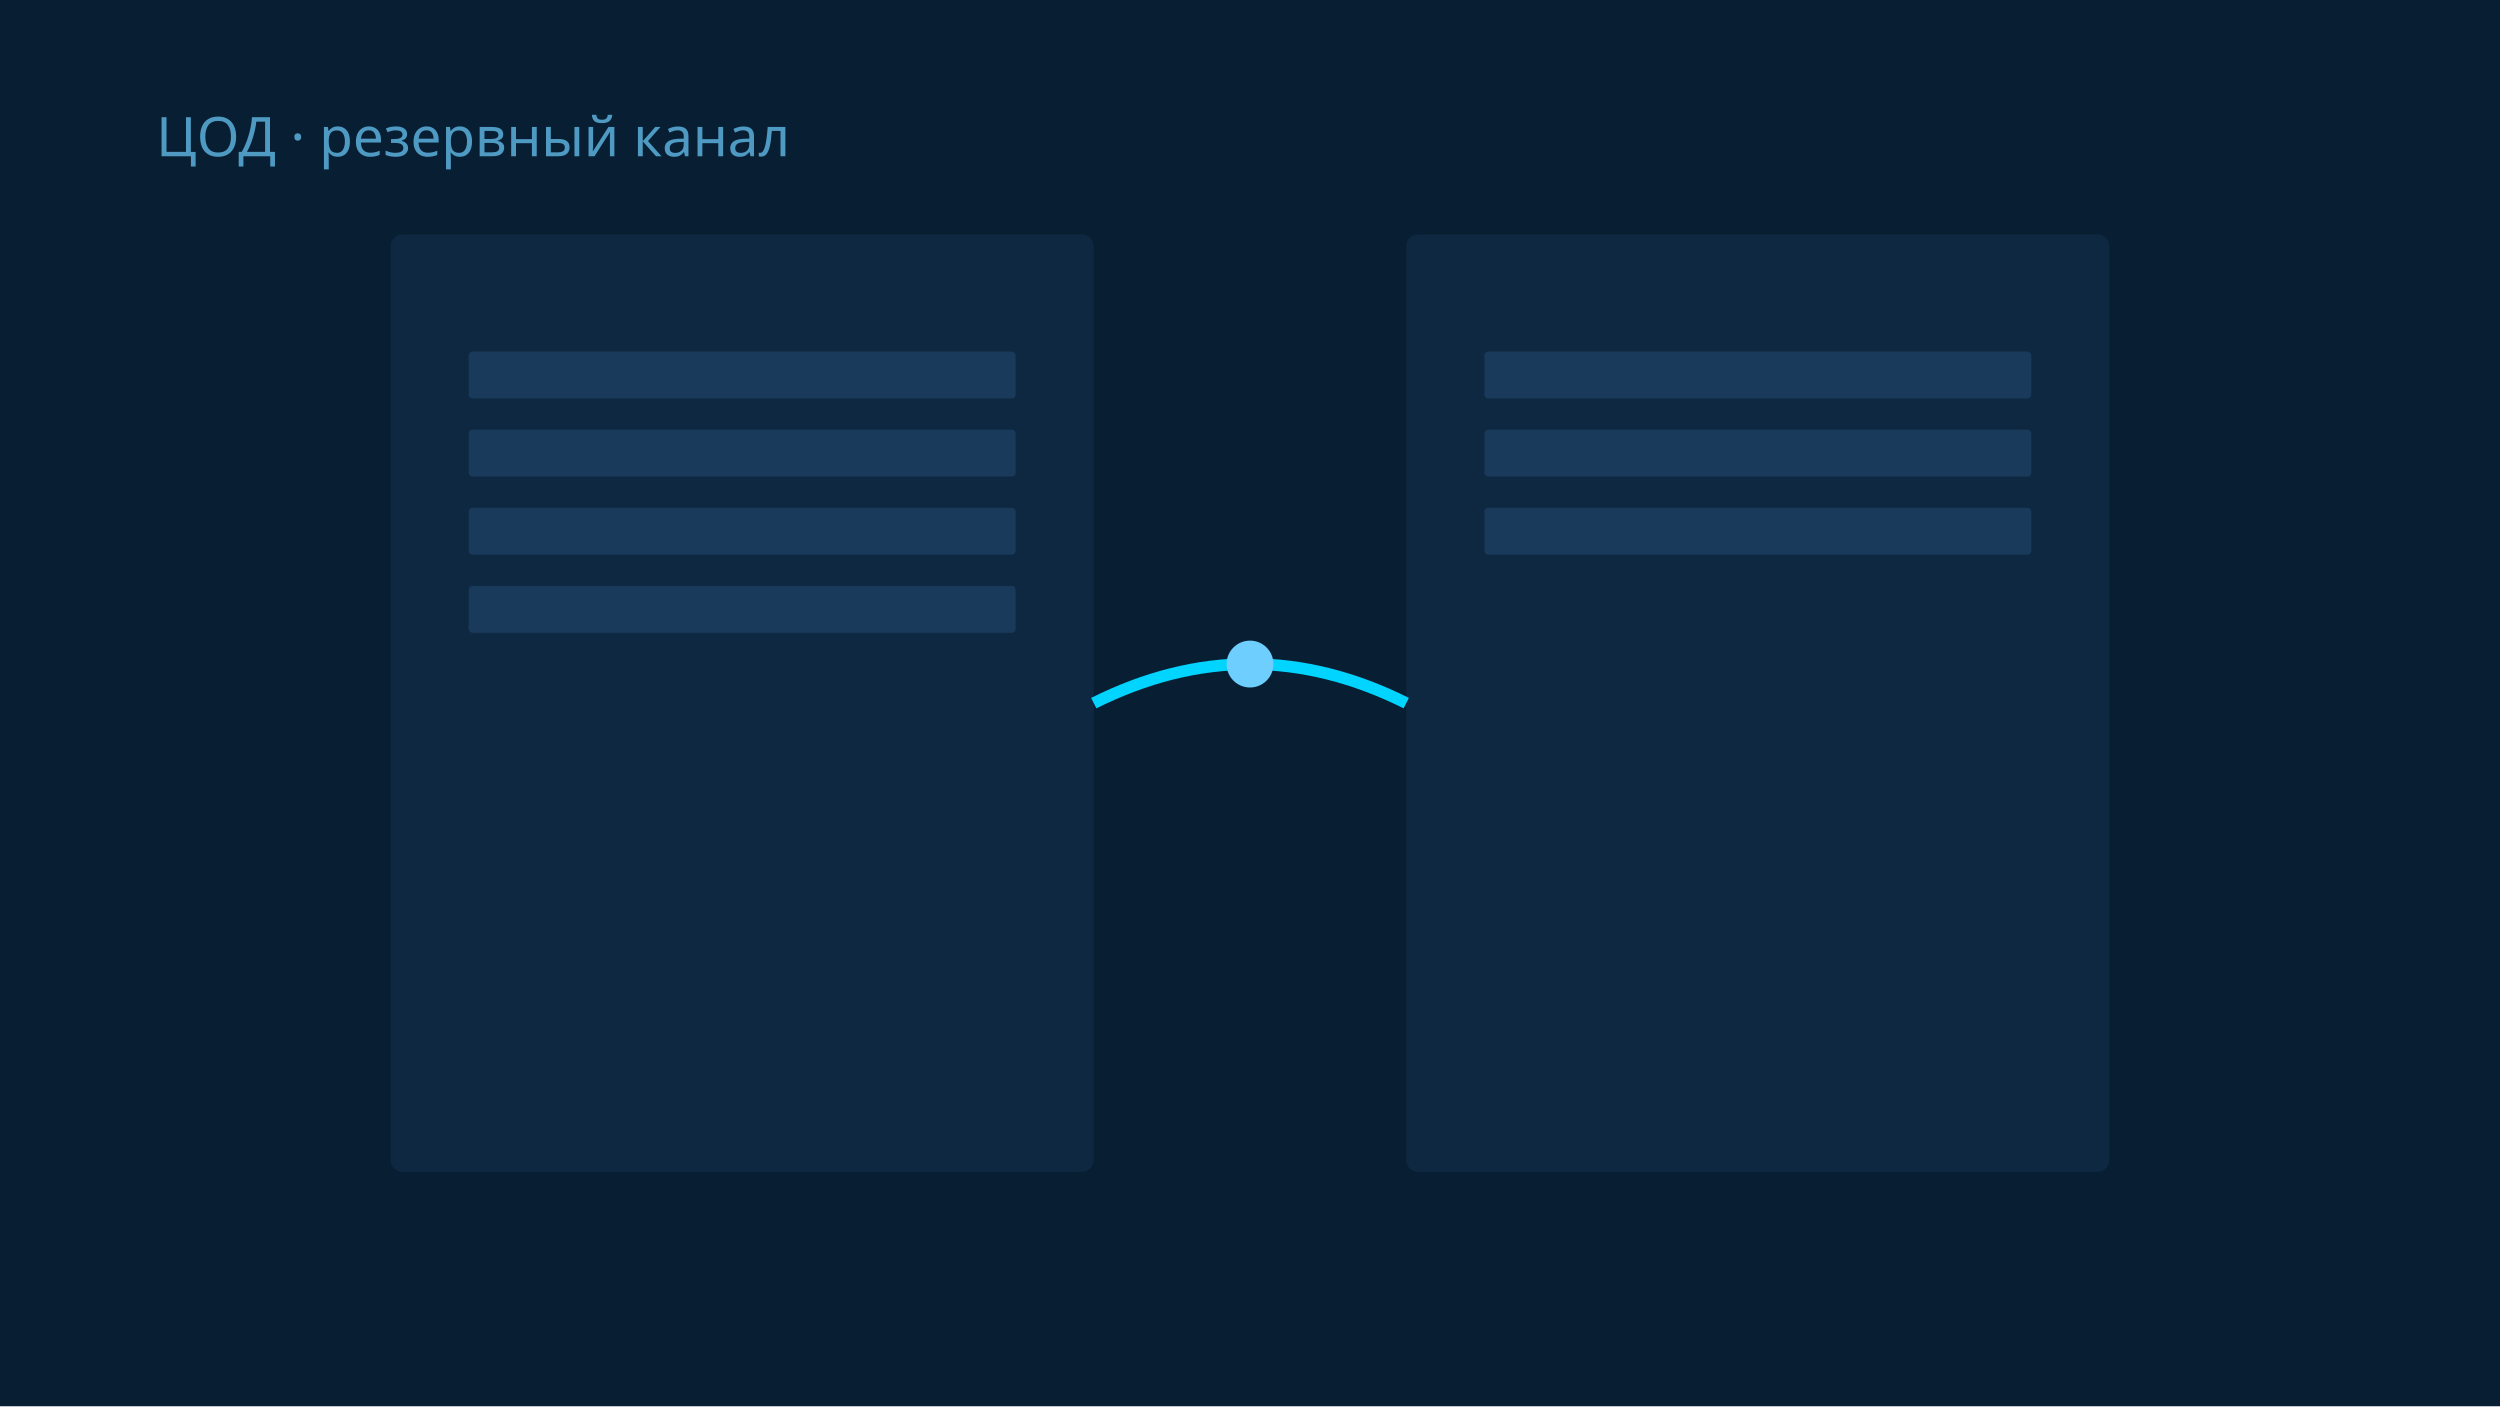
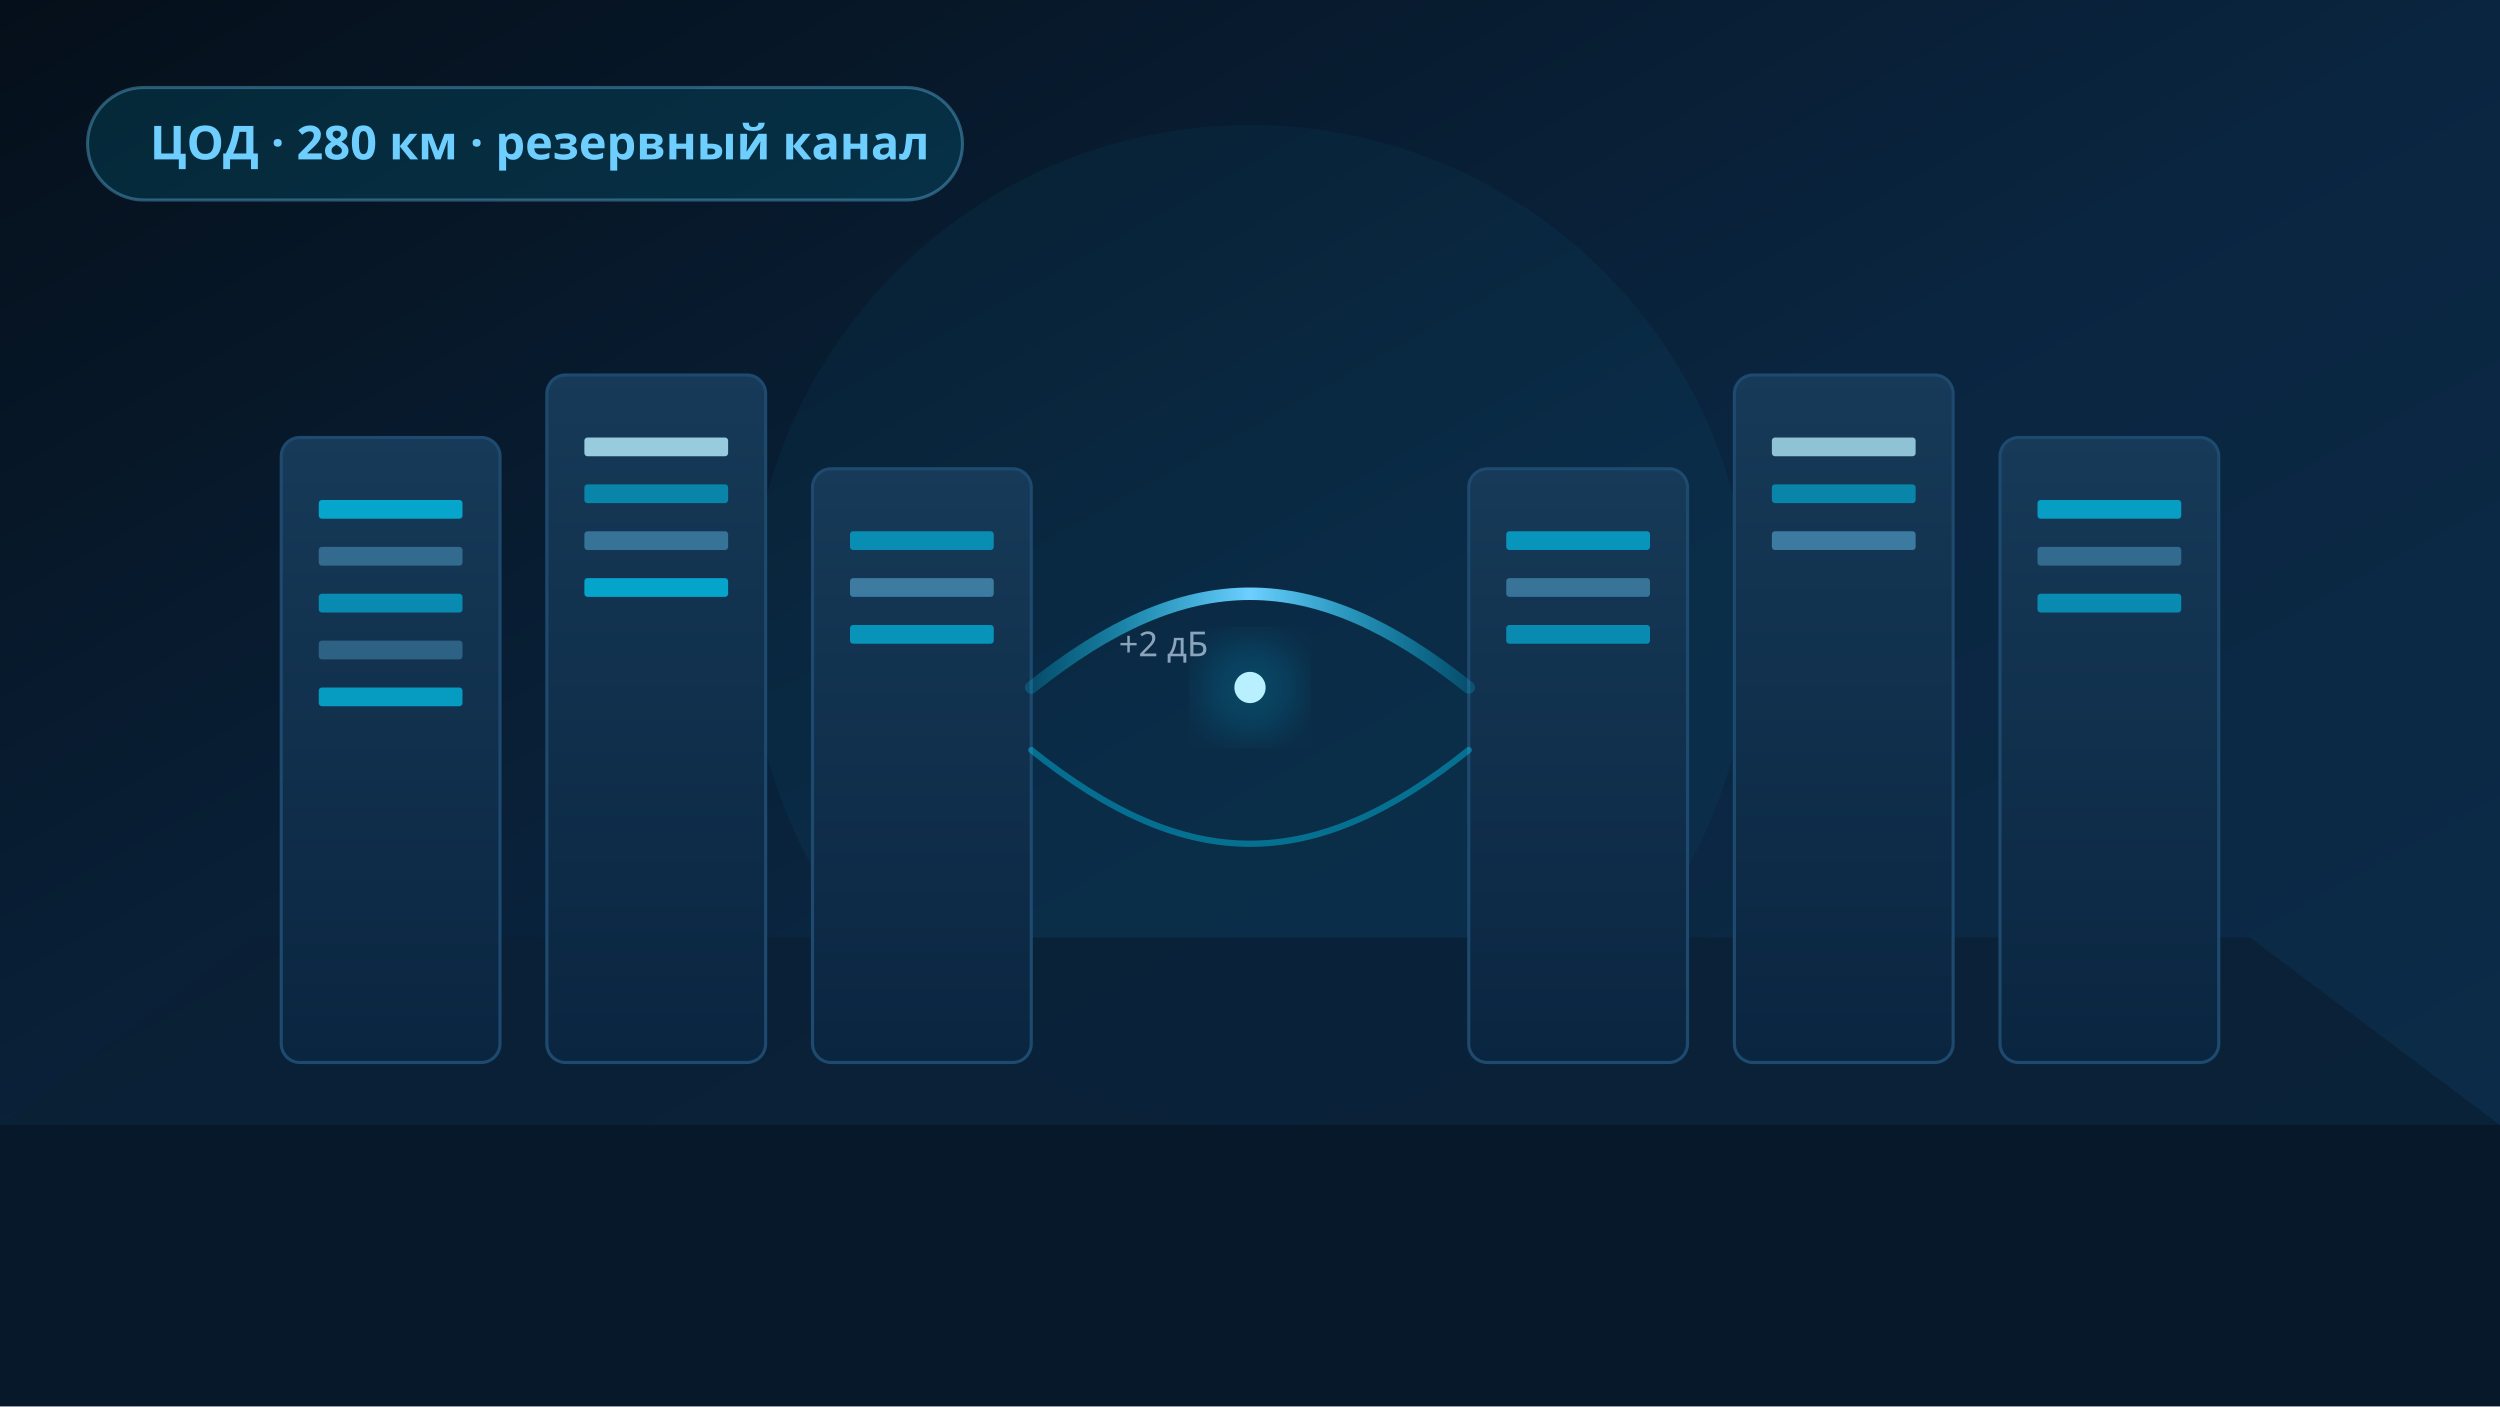
- <svg xmlns="http://www.w3.org/2000/svg" viewBox="0 0 640 360">
-   <rect width="640" height="360" fill="#071e33" />
-   <rect x="100" y="60" width="180" height="240" fill="#0d2840" rx="3" />
-   <rect x="360" y="60" width="180" height="240" fill="#0d2840" rx="3" />
-   <rect x="120" y="90" width="140" height="12" fill="#1a3a5c" rx="1" />
-   <rect x="120" y="110" width="140" height="12" fill="#1a3a5c" rx="1" />
-   <rect x="120" y="130" width="140" height="12" fill="#1a3a5c" rx="1" />
-   <rect x="120" y="150" width="140" height="12" fill="#1a3a5c" rx="1" />
-   <rect x="380" y="90" width="140" height="12" fill="#1a3a5c" rx="1" />
-   <rect x="380" y="110" width="140" height="12" fill="#1a3a5c" rx="1" />
-   <rect x="380" y="130" width="140" height="12" fill="#1a3a5c" rx="1" />
-   <path d="M280 180 Q320 160 360 180" stroke="#00D4FF" stroke-width="3" fill="none" />
-   <circle cx="320" cy="170" r="6" fill="#6ECFFF" />
-   <text x="40" y="40" fill="#6ECFFF" font-family="system-ui" font-size="14" opacity="0.7">ЦОД · резервный канал</text>
+ <svg xmlns="http://www.w3.org/2000/svg" viewBox="0 0 800 450" fill="none">
+   <defs>
+     <linearGradient id="dc-bg" x1="0" y1="0" x2="1" y2="1">
+       <stop stop-color="#050f1a" />
+       <stop offset="0.5" stop-color="#0A2540" />
+       <stop offset="1" stop-color="#0c2d4a" />
+     </linearGradient>
+     <linearGradient id="dc-rack" x1="0" y1="0" x2="0" y2="1">
+       <stop stop-color="#163a58" />
+       <stop offset="1" stop-color="#0A2540" />
+     </linearGradient>
+     <linearGradient id="dc-link" x1="0" y1="0" x2="1" y2="0">
+       <stop stop-color="#00D4FF" stop-opacity="0.2" />
+       <stop offset="0.5" stop-color="#6ECFFF" />
+       <stop offset="1" stop-color="#00D4FF" stop-opacity="0.2" />
+     </linearGradient>
+     <filter id="dc-glow">
+       <feGaussianBlur stdDeviation="6" />
+     </filter>
+   </defs>
+   <rect width="800" height="450" fill="url(#dc-bg)" />
+   <circle cx="400" cy="200" r="160" fill="#00D4FF" opacity="0.04" />
+   <path d="M0 360 L800 360 L800 450 L0 450Z" fill="#061829" />
+   <path d="M0 360 L80 300 H720 L800 360Z" fill="#0a1f35" opacity="0.8" />
+   <g>
+     <rect x="90" y="140" width="70" height="200" rx="6" fill="url(#dc-rack)" stroke="#1e4a6f" />
+     <rect x="175" y="120" width="70" height="220" rx="6" fill="url(#dc-rack)" stroke="#1e4a6f" />
+     <rect x="260" y="150" width="70" height="190" rx="6" fill="url(#dc-rack)" stroke="#1e4a6f" />
+   </g>
+   <g>
+     <rect x="470" y="150" width="70" height="190" rx="6" fill="url(#dc-rack)" stroke="#1e4a6f" />
+     <rect x="555" y="120" width="70" height="220" rx="6" fill="url(#dc-rack)" stroke="#1e4a6f" />
+     <rect x="640" y="140" width="70" height="200" rx="6" fill="url(#dc-rack)" stroke="#1e4a6f" />
+   </g>
+   <g>
+     <rect x="102" y="160" width="46" height="6" rx="1" fill="#00D4FF" opacity="0.7" />
+     <rect x="102" y="175" width="46" height="6" rx="1" fill="#6ECFFF" opacity="0.35" />
+     <rect x="102" y="190" width="46" height="6" rx="1" fill="#00D4FF" opacity="0.55" />
+     <rect x="102" y="205" width="46" height="6" rx="1" fill="#6ECFFF" opacity="0.3" />
+     <rect x="102" y="220" width="46" height="6" rx="1" fill="#00D4FF" opacity="0.65" />
+     <rect x="187" y="140" width="46" height="6" rx="1" fill="#B8F0FF" opacity="0.8" />
+     <rect x="187" y="155" width="46" height="6" rx="1" fill="#00D4FF" opacity="0.5" />
+     <rect x="187" y="170" width="46" height="6" rx="1" fill="#6ECFFF" opacity="0.4" />
+     <rect x="187" y="185" width="46" height="6" rx="1" fill="#00D4FF" opacity="0.7" />
+     <rect x="272" y="170" width="46" height="6" rx="1" fill="#00D4FF" opacity="0.55" />
+     <rect x="272" y="185" width="46" height="6" rx="1" fill="#6ECFFF" opacity="0.45" />
+     <rect x="272" y="200" width="46" height="6" rx="1" fill="#00D4FF" opacity="0.6" />
+     <rect x="482" y="170" width="46" height="6" rx="1" fill="#00D4FF" opacity="0.6" />
+     <rect x="482" y="185" width="46" height="6" rx="1" fill="#6ECFFF" opacity="0.4" />
+     <rect x="482" y="200" width="46" height="6" rx="1" fill="#00D4FF" opacity="0.55" />
+     <rect x="567" y="140" width="46" height="6" rx="1" fill="#B8F0FF" opacity="0.75" />
+     <rect x="567" y="155" width="46" height="6" rx="1" fill="#00D4FF" opacity="0.5" />
+     <rect x="567" y="170" width="46" height="6" rx="1" fill="#6ECFFF" opacity="0.45" />
+     <rect x="652" y="160" width="46" height="6" rx="1" fill="#00D4FF" opacity="0.65" />
+     <rect x="652" y="175" width="46" height="6" rx="1" fill="#6ECFFF" opacity="0.35" />
+     <rect x="652" y="190" width="46" height="6" rx="1" fill="#00D4FF" opacity="0.55" />
+   </g>
+   <path d="M330 220 C380 180 420 180 470 220" stroke="url(#dc-link)" stroke-width="4" fill="none" stroke-linecap="round" />
+   <path d="M330 240 C380 280 420 280 470 240" stroke="#00D4FF" stroke-width="2" fill="none" opacity="0.4" stroke-linecap="round" />
+   <circle cx="400" cy="220" r="16" fill="#00D4FF" opacity="0.15" filter="url(#dc-glow)" />
+   <circle cx="400" cy="220" r="5" fill="#B8F0FF" />
+   <text x="358" y="210" fill="#8BA4BC" font-family="system-ui,sans-serif" font-size="11">+2 дБ</text>
+   <rect x="28" y="28" width="280" height="36" rx="18" fill="#00D4FF" fill-opacity="0.12" stroke="#6ECFFF" stroke-opacity="0.35" />
+   <text x="48" y="51" fill="#6ECFFF" font-family="system-ui,sans-serif" font-size="15" font-weight="600">ЦОД · 280 км · резервный канал</text>
</svg>
